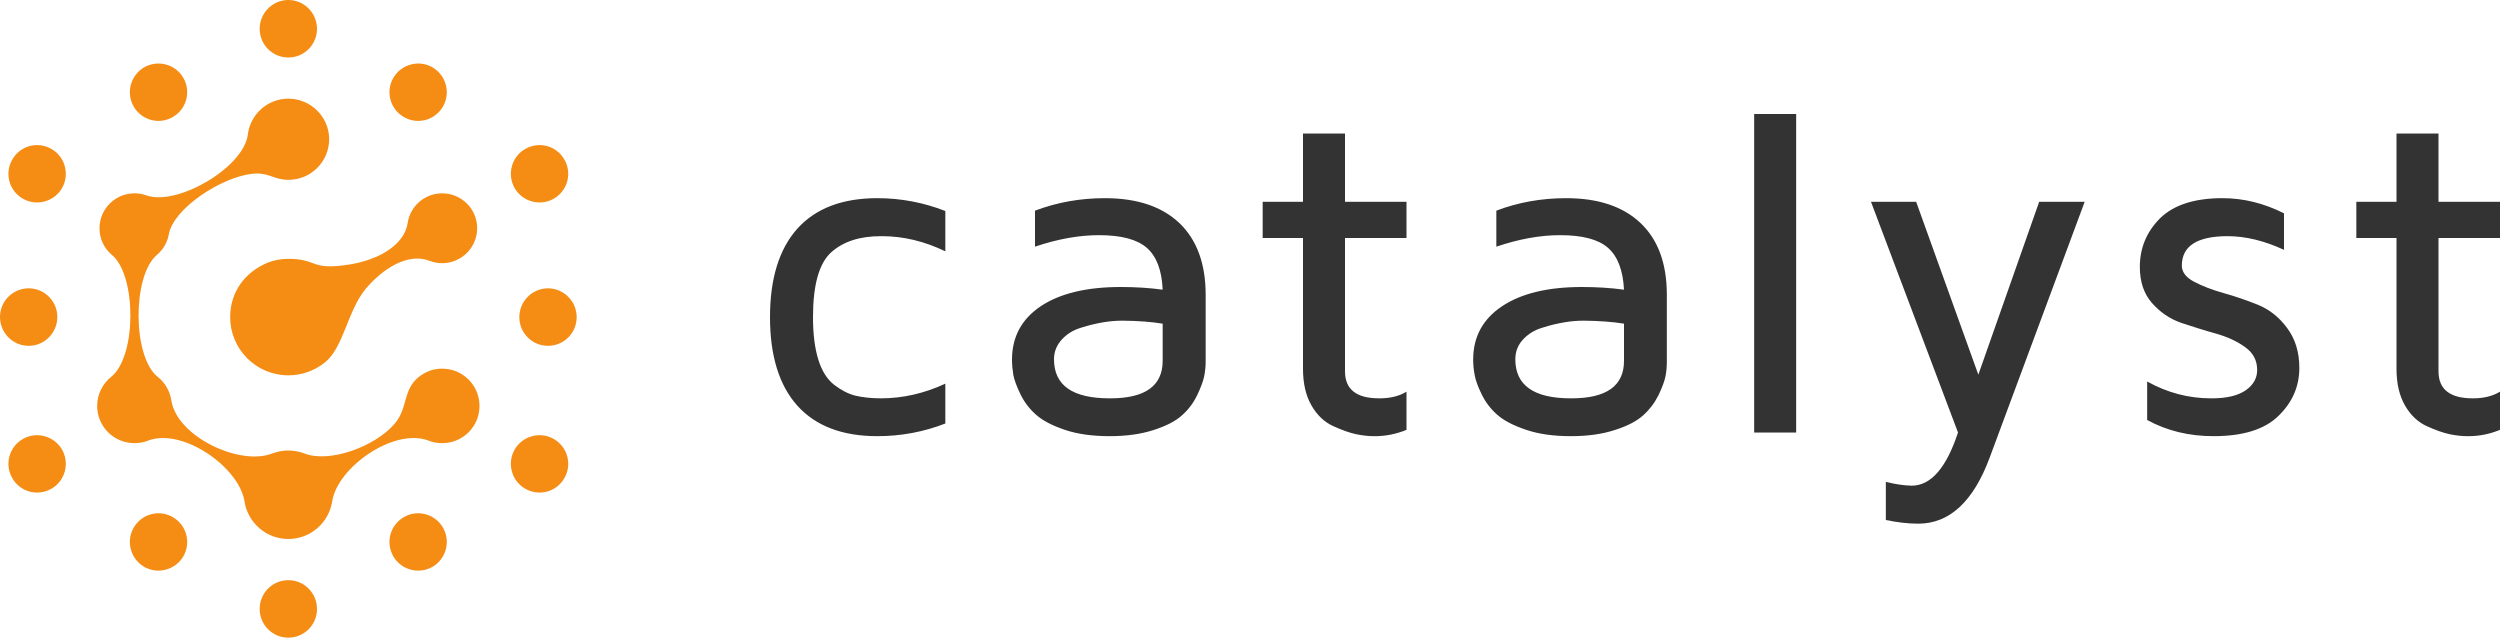
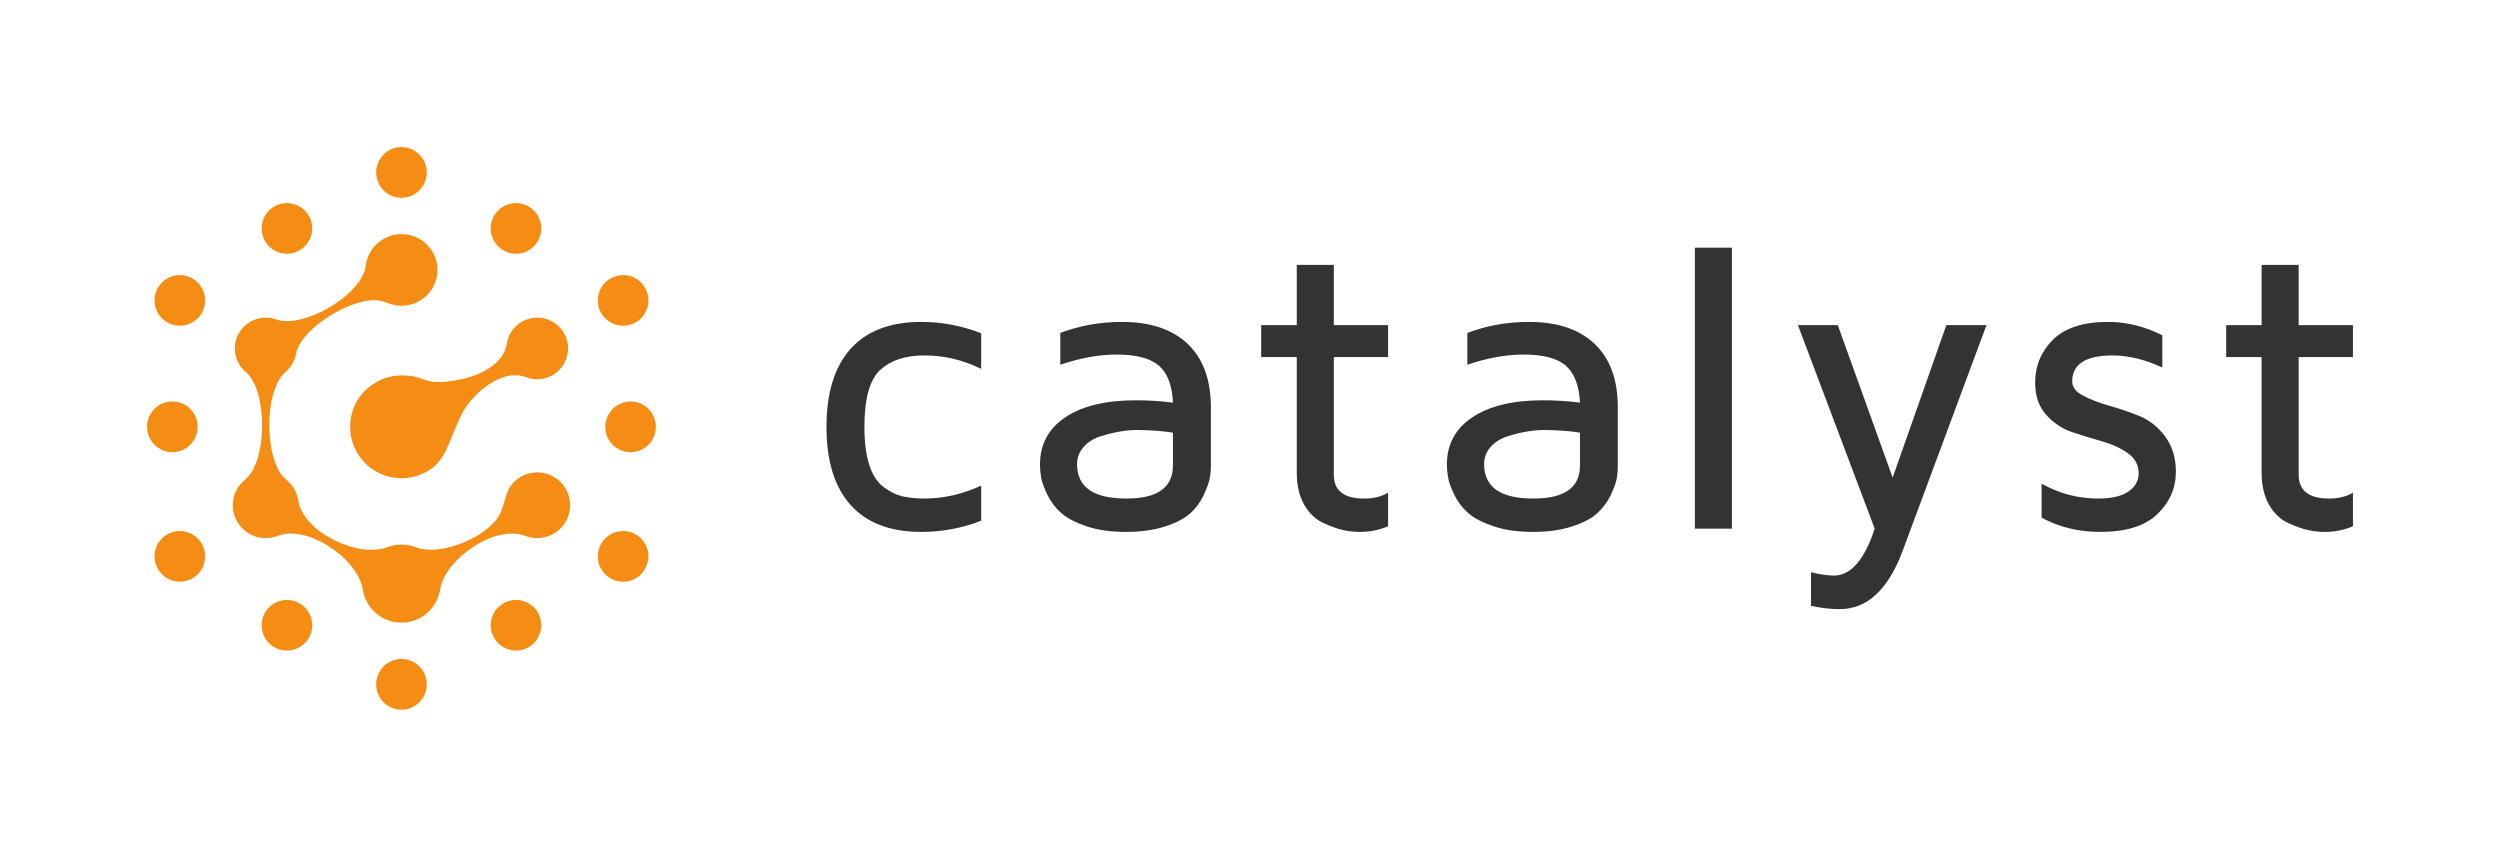
- <svg xmlns="http://www.w3.org/2000/svg" xml:space="preserve" width="150mm" height="38.26mm" version="1.1" style="clip-rule:evenodd;fill-rule:evenodd;image-rendering:optimizeQuality;shape-rendering:geometricPrecision;text-rendering:geometricPrecision" viewBox="0 0 15000 3826" id="svg84">
+ <svg xmlns="http://www.w3.org/2000/svg" xml:space="preserve" width="170mm" height="58.26mm" version="1.1" style="clip-rule:evenodd;fill-rule:evenodd;image-rendering:optimizeQuality;shape-rendering:geometricPrecision;text-rendering:geometricPrecision" viewBox="0 0 17000 5826" id="svg84">
  <defs id="defs70">
    <style type="text/css" id="style68">
   
    .fil0 {fill:none}
    .fil1 {fill:#333333;fill-rule:nonzero}
    .fil2 {fill:#F58C13;fill-rule:nonzero}
   
  </style>
  </defs>
-   <g id="Layer_x0020_1" transform="translate(-2500,-2587)">
+   <g id="Layer_x0020_1" transform="translate(-1500,-1587)">
    <rect class="fil0" width="20000" height="9000" id="rect73" x="0" y="0" />
  </g>
-   <g id="text" transform="translate(-2500,-2587)">
+   <g id="text" transform="translate(-1500,-1587)">
    <path class="fil1" d="m 7284,5021 c -109,-122 -164,-299 -164,-531 0,-232 55,-409 164,-531 110,-122 270,-183 480,-183 141,0 277,26 408,77 v 242 c -126,-61 -253,-91 -381,-91 -2,0 -4,0 -5,0 -128,0 -227,32 -300,98 -72,66 -108,195 -108,388 0,103 11,188 32,255 21,68 53,118 95,151 42,32 84,54 127,65 43,10 94,16 154,16 132,0 261,-30 386,-88 v 239 c -131,51 -267,76 -408,76 -210,0 -370,-61 -480,-183 z m 1288,-276 c 0,-137 58,-244 173,-321 116,-77 276,-115 479,-115 87,0 171,5 252,16 -5,-117 -37,-200 -95,-251 -59,-51 -154,-76 -287,-76 -120,0 -248,23 -384,69 v -216 c 132,-50 271,-75 420,-75 192,0 342,50 447,150 104,100 157,243 157,430 v 400 c 0,30 -3,59 -9,89 -6,29 -20,67 -42,113 -22,46 -52,86 -90,120 -38,35 -96,65 -171,89 -77,25 -164,37 -264,37 -102,0 -192,-12 -269,-38 -77,-26 -134,-56 -173,-91 -39,-34 -70,-75 -93,-122 -23,-47 -37,-86 -43,-116 -5,-31 -8,-61 -8,-92 z m 252,-2 c 0,156 111,234 334,234 1,0 2,0 4,0 209,0 314,-75 314,-225 v -223 c -67,-11 -147,-17 -241,-18 -37,0 -76,3 -117,10 -40,7 -84,17 -131,32 -47,14 -86,38 -116,71 -31,34 -47,73 -47,119 z m 1252,-728 v -217 h 242 v -410 h 252 v 410 h 369 v 217 h -369 v 800 c 0,108 68,162 205,162 1,0 2,0 3,0 63,0 117,-13 161,-40 v 229 c -63,26 -126,38 -190,38 -1,0 -4,0 -7,0 -33,0 -68,-4 -106,-12 -38,-8 -83,-24 -136,-48 -53,-24 -97,-65 -131,-124 -34,-59 -51,-132 -51,-220 v -785 z m 1263,730 c 0,-137 58,-244 174,-321 116,-77 275,-115 479,-115 86,0 170,5 252,16 -6,-117 -38,-200 -96,-251 -58,-51 -154,-76 -287,-76 -120,0 -247,23 -383,69 v -216 c 131,-50 271,-75 419,-75 193,0 342,50 447,150 105,100 157,243 157,430 v 400 c 0,30 -2,59 -8,89 -6,29 -20,67 -42,113 -23,46 -53,86 -91,120 -38,35 -95,65 -171,89 -76,25 -164,37 -264,37 -102,0 -191,-12 -268,-38 -77,-26 -135,-56 -174,-91 -39,-34 -70,-75 -93,-122 -23,-47 -37,-86 -42,-116 -6,-31 -9,-61 -9,-92 z m 253,-2 c 0,156 111,234 333,234 1,0 2,0 4,0 210,0 315,-75 315,-225 v -223 c -67,-11 -148,-17 -242,-18 -37,0 -76,3 -116,10 -41,7 -85,17 -131,32 -48,14 -86,38 -117,71 -31,34 -46,73 -46,119 z m 1433,439 V 3271 h 252 v 1911 z m 701,-1384 h 271 l 373,1037 365,-1037 h 273 l -569,1532 c -98,266 -242,399 -429,399 0,0 -1,0 -2,0 -61,0 -126,-8 -193,-22 v -229 c 55,14 106,22 155,23 115,0 208,-106 278,-319 z m 1613,391 c 0,-115 41,-212 122,-293 82,-80 207,-120 374,-120 125,0 248,30 369,91 v 219 c -119,-55 -232,-82 -338,-82 -183,0 -275,59 -275,177 0,38 25,71 73,96 49,26 108,49 176,68 69,19 138,43 206,70 69,28 128,74 176,139 49,65 74,145 74,240 0,112 -42,208 -126,289 -83,81 -213,121 -388,121 -148,0 -280,-32 -399,-97 v -231 c 120,67 248,101 383,101 2,0 4,0 5,0 89,0 156,-16 203,-48 46,-32 69,-73 69,-122 0,-57 -24,-103 -72,-137 -48,-35 -107,-62 -177,-82 -69,-19 -138,-41 -207,-64 -69,-24 -127,-64 -176,-120 -48,-55 -72,-127 -72,-215 z m 1299,-174 v -217 h 241 v -410 h 252 v 410 h 369 v 217 h -369 v 800 c 0,108 69,162 205,162 1,0 2,0 3,0 63,0 117,-13 161,-40 v 229 c -63,26 -126,38 -189,38 -2,0 -5,0 -7,0 -34,0 -69,-4 -107,-12 -38,-8 -83,-24 -136,-48 -53,-24 -97,-65 -131,-124 -34,-59 -51,-132 -51,-220 v -785 z" id="path77" />
  </g>
-   <g id="logo" transform="translate(-2500,-2587)">
+   <g id="logo" transform="translate(-1500,-1587)">
    <path class="fil2" d="m 5886,3544 c -47,-83 -152,-111 -235,-63 -82,47 -110,152 -63,235 48,82 153,110 235,63 83,-48 111,-153 63,-235 z M 3365,2991 c -82,48 -110,153 -63,235 48,83 153,111 235,63 82,-47 111,-152 63,-235 -47,-82 -153,-110 -235,-63 z m -865,1498 c 0,95 77,173 172,173 95,0 172,-78 172,-173 0,-95 -77,-172 -172,-172 -95,0 -172,77 -172,172 z m 865,1499 c 82,47 187,19 235,-63 48,-83 19,-188 -63,-235 -82,-48 -187,-20 -235,63 -47,82 -19,187 63,235 z m 1730,0 c 82,-48 110,-153 63,-235 -48,-83 -153,-111 -235,-63 -82,47 -111,152 -63,235 47,82 153,110 235,63 z m 865,-1498 c 0,-95 -77,-173 -172,-173 -95,0 -172,78 -172,173 0,95 77,172 172,172 95,0 172,-77 172,-172 z M 5095,2991 c -82,-47 -187,-19 -235,63 -48,83 -19,188 63,235 82,48 187,20 235,-63 47,-82 19,-187 -63,-235 z m -865,-404 c -95,0 -172,78 -172,173 0,95 77,172 172,172 95,0 172,-77 172,-172 0,-95 -77,-173 -172,-173 z m 1,1079 c 134,0 243,-108 244,-243 0,-135 -110,-244 -245,-244 -125,0 -228,94 -243,215 -24,199 -427,432 -609,365 -22,-8 -46,-12 -71,-12 -116,0 -210,94 -210,209 0,65 29,123 75,161 148,124 148,609 -5,731 -51,41 -84,104 -84,175 0,123 100,223 224,223 28,0 56,-5 81,-15 206,-80 548,159 579,365 20,127 130,225 263,225 133,0 243,-98 263,-225 31,-206 373,-445 579,-365 25,10 53,15 81,15 124,0 224,-100 224,-223 0,-124 -100,-224 -224,-224 -41,0 -80,11 -113,31 -130,77 -85,197 -171,298 -119,141 -395,238 -542,180 -30,-11 -63,-18 -97,-18 -34,0 -67,7 -97,18 -194,76 -572,-101 -605,-319 -9,-57 -39,-107 -82,-141 -152,-122 -152,-607 -5,-731 37,-31 63,-75 72,-124 27,-155 314,-342 498,-363 103,-12 127,36 220,36 z m -1,474 c -44,0 -86,8 -124,23 -137,57 -225,176 -225,327 0,192 156,349 349,349 83,0 159,-29 219,-77 112,-88 136,-311 246,-443 104,-123 255,-217 382,-167 24,9 49,14 76,14 116,0 210,-94 210,-210 0,-115 -94,-209 -210,-209 -105,0 -192,77 -207,178 -21,137 -182,221 -343,248 -245,40 -192,-33 -373,-33 z M 2574,3544 c -48,82 -20,187 63,235 82,47 187,19 235,-63 47,-83 19,-188 -63,-235 -83,-48 -188,-20 -235,63 z m 0,1912 c 47,83 152,111 235,63 82,-47 110,-152 63,-235 -48,-82 -153,-110 -235,-63 -83,48 -111,153 -63,235 z m 1656,957 c 95,0 172,-77 172,-172 0,-96 -77,-173 -172,-173 -95,0 -172,77 -172,173 0,95 77,172 172,172 z m 1656,-957 c 48,-82 20,-187 -63,-235 -82,-47 -187,-19 -235,63 -47,83 -19,188 63,235 83,48 188,20 235,-63 z" id="path81" />
  </g>
</svg>
